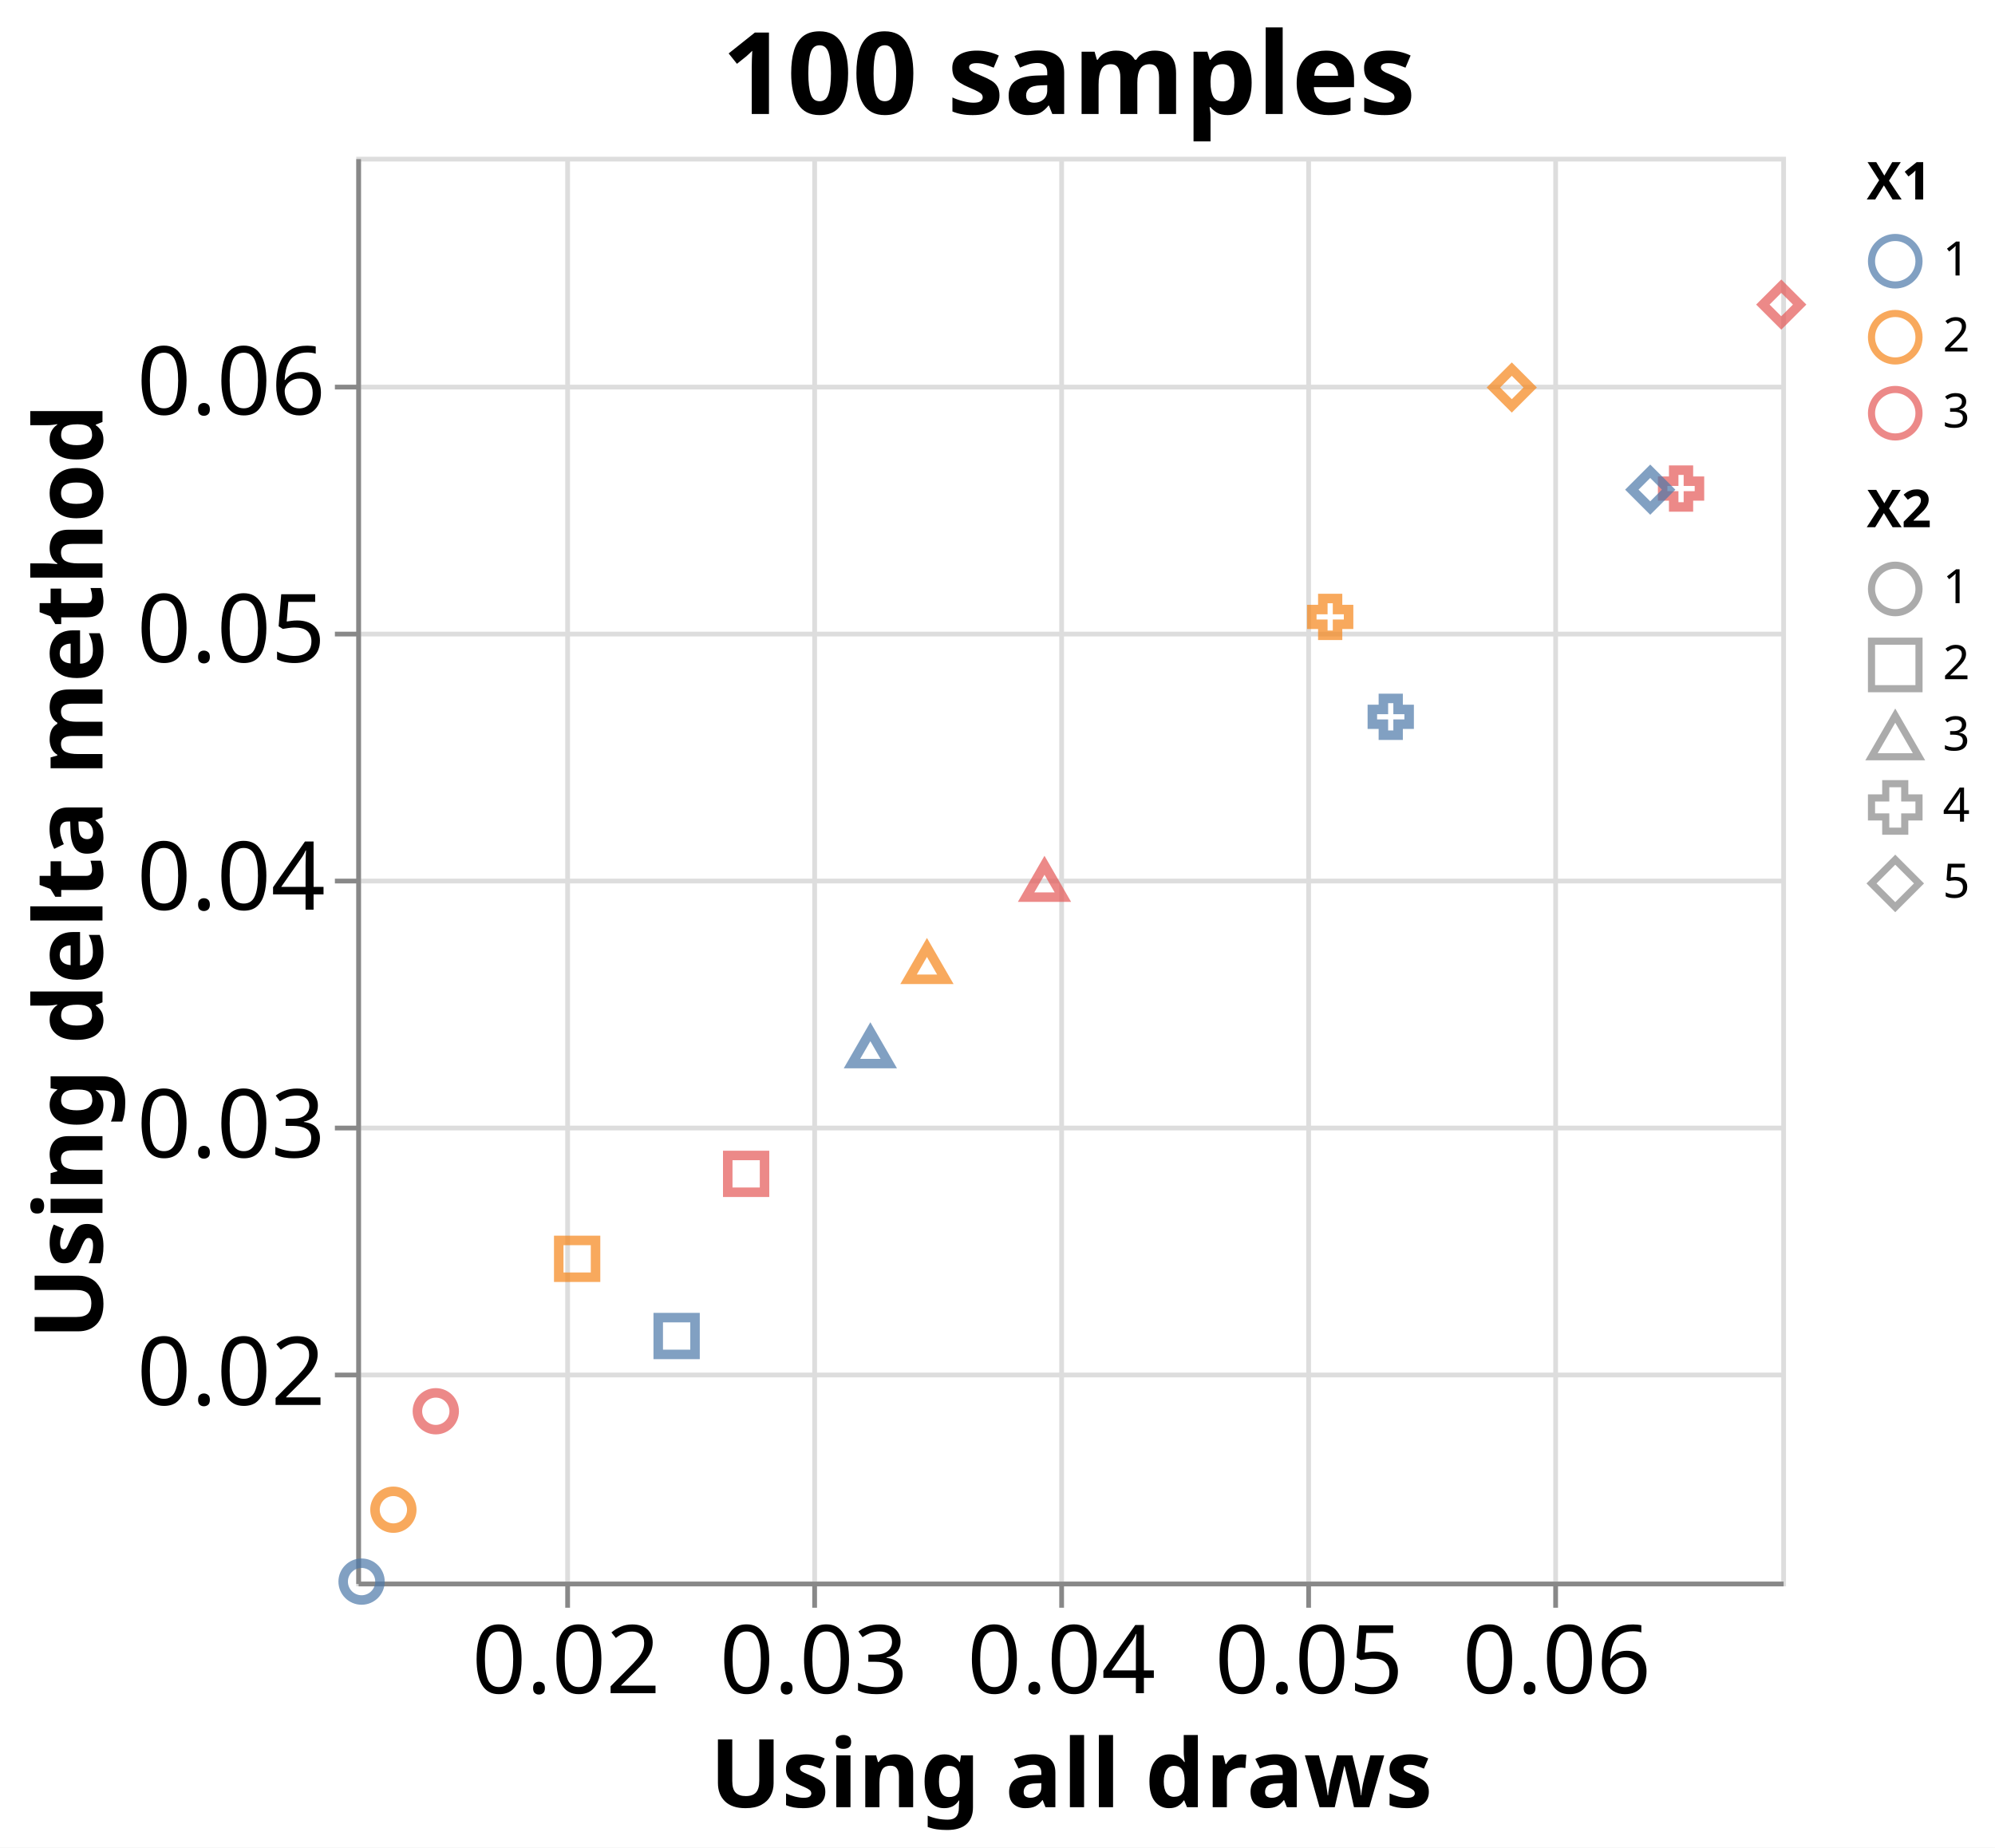
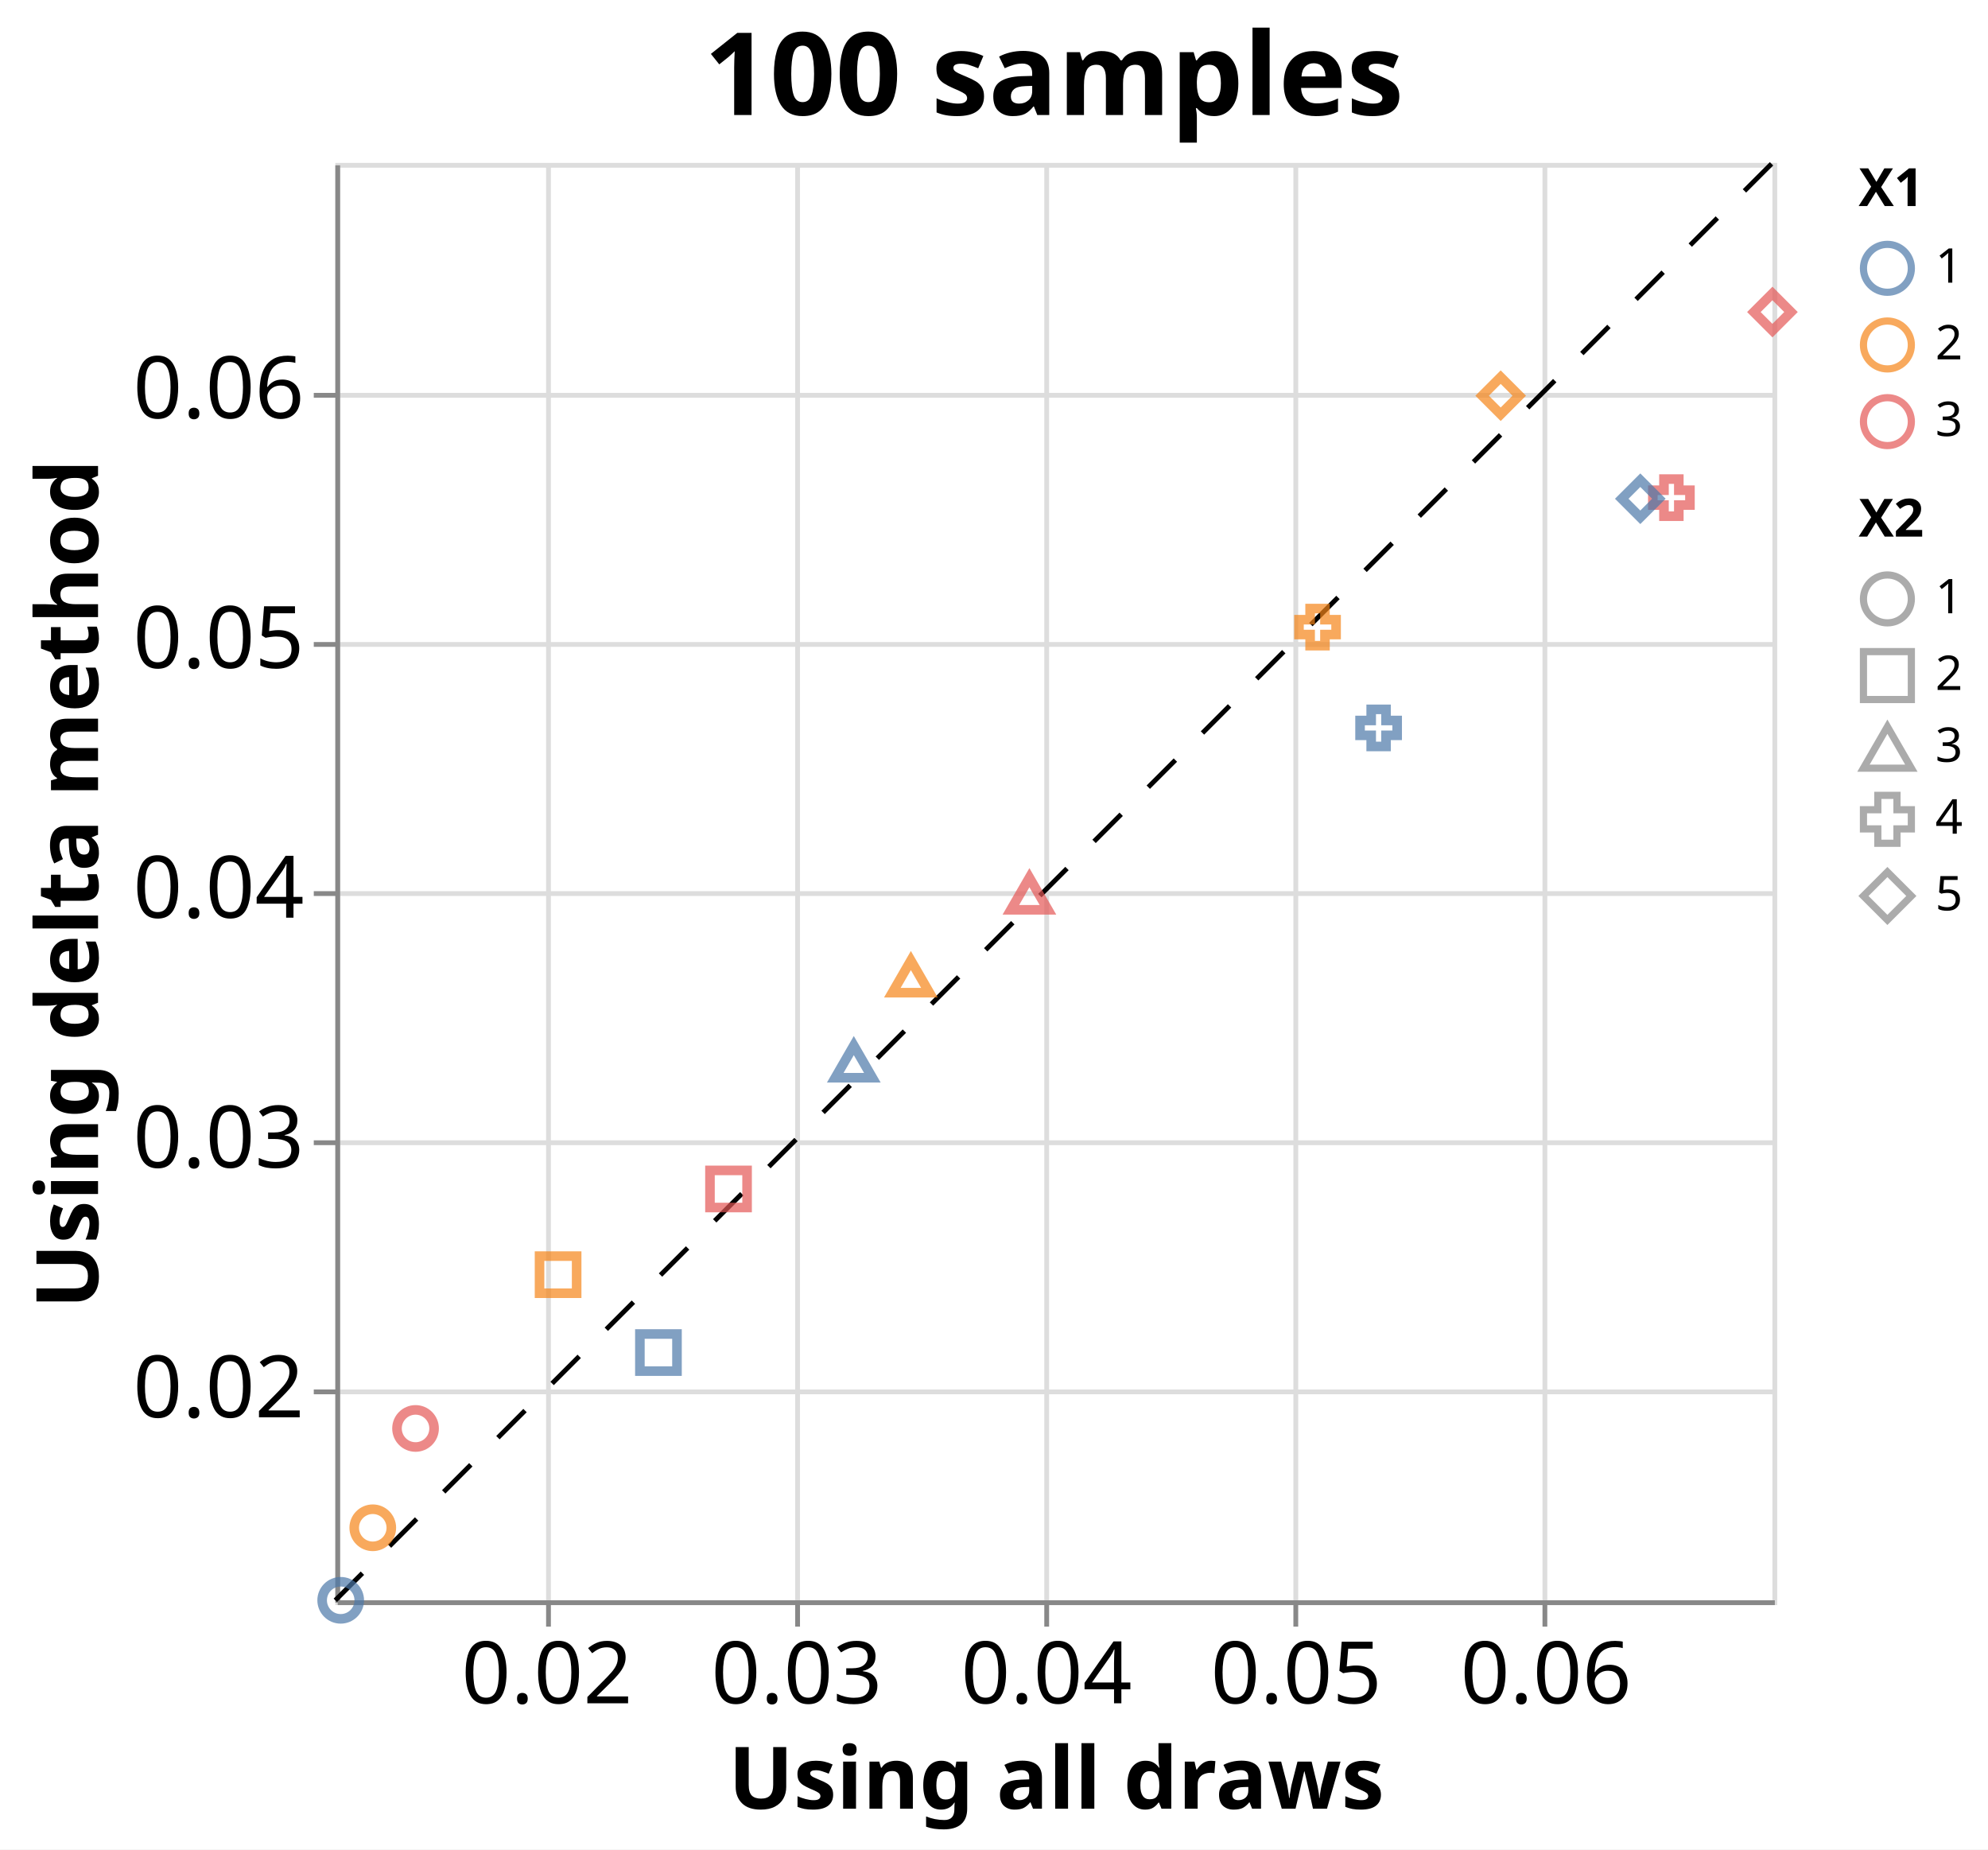
- <svg xmlns="http://www.w3.org/2000/svg" version="1.1" class="marks" width="420" height="389" viewBox="0 0 420 389">
-   <rect width="420" height="389" fill="white" />
-   <g fill="none" stroke-miterlimit="10" transform="translate(75,33)">
+ <svg xmlns="http://www.w3.org/2000/svg" version="1.1" class="marks" width="415" height="386" viewBox="0 0 415 386">
+   <rect width="415" height="386" fill="white" />
+   <g fill="none" stroke-miterlimit="10" transform="translate(70,34)">
    <g class="mark-group role-frame root" role="graphics-object" aria-roledescription="group mark container">
      <g transform="translate(0,0)">
        <path class="background" aria-hidden="true" d="M0.5,0.5h300v300h-300Z" stroke="#ddd" />
        <g>
          <g class="mark-group role-axis" aria-hidden="true">
            <g transform="translate(0.5,300.5)">
              <path class="background" aria-hidden="true" d="M0,0h0v0h0Z" pointer-events="none" />
              <g>
                <g class="mark-rule role-axis-grid" pointer-events="none">
                  <line transform="translate(44,-300)" x2="0" y2="300" stroke="#ddd" stroke-width="1" opacity="1" />
                  <line transform="translate(96,-300)" x2="0" y2="300" stroke="#ddd" stroke-width="1" opacity="1" />
                  <line transform="translate(148,-300)" x2="0" y2="300" stroke="#ddd" stroke-width="1" opacity="1" />
                  <line transform="translate(200,-300)" x2="0" y2="300" stroke="#ddd" stroke-width="1" opacity="1" />
                  <line transform="translate(252,-300)" x2="0" y2="300" stroke="#ddd" stroke-width="1" opacity="1" />
                </g>
              </g>
              <path class="foreground" aria-hidden="true" d="" pointer-events="none" display="none" />
            </g>
          </g>
          <g class="mark-group role-axis" aria-hidden="true">
            <g transform="translate(0.5,0.5)">
              <path class="background" aria-hidden="true" d="M0,0h0v0h0Z" pointer-events="none" />
              <g>
                <g class="mark-rule role-axis-grid" pointer-events="none">
                  <line transform="translate(0,256)" x2="300" y2="0" stroke="#ddd" stroke-width="1" opacity="1" />
                  <line transform="translate(0,204)" x2="300" y2="0" stroke="#ddd" stroke-width="1" opacity="1" />
                  <line transform="translate(0,152)" x2="300" y2="0" stroke="#ddd" stroke-width="1" opacity="1" />
                  <line transform="translate(0,100)" x2="300" y2="0" stroke="#ddd" stroke-width="1" opacity="1" />
                  <line transform="translate(0,48)" x2="300" y2="0" stroke="#ddd" stroke-width="1" opacity="1" />
                </g>
              </g>
              <path class="foreground" aria-hidden="true" d="" pointer-events="none" display="none" />
            </g>
          </g>
          <g class="mark-group role-axis" role="graphics-symbol" aria-roledescription="axis" aria-label="X-axis titled 'Using all draws' for a linear scale with values from 0.01 to 0.07">
            <g transform="translate(0.5,300.5)">
              <path class="background" aria-hidden="true" d="M0,0h0v0h0Z" pointer-events="none" />
              <g>
                <g class="mark-rule role-axis-tick" pointer-events="none">
                  <line transform="translate(44,0)" x2="0" y2="5" stroke="#888" stroke-width="1" opacity="1" />
                  <line transform="translate(96,0)" x2="0" y2="5" stroke="#888" stroke-width="1" opacity="1" />
                  <line transform="translate(148,0)" x2="0" y2="5" stroke="#888" stroke-width="1" opacity="1" />
                  <line transform="translate(200,0)" x2="0" y2="5" stroke="#888" stroke-width="1" opacity="1" />
                  <line transform="translate(252,0)" x2="0" y2="5" stroke="#888" stroke-width="1" opacity="1" />
                </g>
                <g class="mark-text role-axis-label" pointer-events="none">
-                   <text text-anchor="middle" transform="translate(43.69329,23)" font-family="sans-serif" font-size="20px" fill="#000" opacity="1">0.02</text>
-                   <text text-anchor="middle" transform="translate(95.82874,23)" font-family="sans-serif" font-size="20px" fill="#000" opacity="1">0.03</text>
-                   <text text-anchor="middle" transform="translate(147.9642,23)" font-family="sans-serif" font-size="20px" fill="#000" opacity="1">0.04</text>
-                   <text text-anchor="middle" transform="translate(200.0997,23)" font-family="sans-serif" font-size="20px" fill="#000" opacity="1">0.05</text>
-                   <text text-anchor="middle" transform="translate(252.2351,23)" font-family="sans-serif" font-size="20px" fill="#000" opacity="1">0.06</text>
+                   <text text-anchor="middle" transform="translate(43.69329,21)" font-family="sans-serif" font-size="18px" fill="#000" opacity="1">0.02</text>
+                   <text text-anchor="middle" transform="translate(95.82874,21)" font-family="sans-serif" font-size="18px" fill="#000" opacity="1">0.03</text>
+                   <text text-anchor="middle" transform="translate(147.9642,21)" font-family="sans-serif" font-size="18px" fill="#000" opacity="1">0.04</text>
+                   <text text-anchor="middle" transform="translate(200.0997,21)" font-family="sans-serif" font-size="18px" fill="#000" opacity="1">0.05</text>
+                   <text text-anchor="middle" transform="translate(252.2351,21)" font-family="sans-serif" font-size="18px" fill="#000" opacity="1">0.06</text>
                </g>
                <g class="mark-rule role-axis-domain" pointer-events="none">
                  <line transform="translate(0,0)" x2="300" y2="0" stroke="#888" stroke-width="1" opacity="1" />
                </g>
                <g class="mark-text role-axis-title" pointer-events="none">
-                   <text text-anchor="middle" transform="translate(150,47)" font-family="sans-serif" font-size="20px" font-weight="bold" fill="#000" opacity="1">Using all draws</text>
+                   <text text-anchor="middle" transform="translate(150,43)" font-family="sans-serif" font-size="18px" font-weight="bold" fill="#000" opacity="1">Using all draws</text>
                </g>
              </g>
              <path class="foreground" aria-hidden="true" d="" pointer-events="none" display="none" />
            </g>
          </g>
          <g class="mark-group role-axis" role="graphics-symbol" aria-roledescription="axis" aria-label="Y-axis titled 'Using delta method' for a linear scale with values from 0.01 to 0.07">
            <g transform="translate(0.5,0.5)">
              <path class="background" aria-hidden="true" d="M0,0h0v0h0Z" pointer-events="none" />
              <g>
                <g class="mark-rule role-axis-tick" pointer-events="none">
                  <line transform="translate(0,256)" x2="-5" y2="0" stroke="#888" stroke-width="1" opacity="1" />
                  <line transform="translate(0,204)" x2="-5" y2="0" stroke="#888" stroke-width="1" opacity="1" />
                  <line transform="translate(0,152)" x2="-5" y2="0" stroke="#888" stroke-width="1" opacity="1" />
                  <line transform="translate(0,100)" x2="-5" y2="0" stroke="#888" stroke-width="1" opacity="1" />
                  <line transform="translate(0,48)" x2="-5" y2="0" stroke="#888" stroke-width="1" opacity="1" />
                </g>
                <g class="mark-text role-axis-label" pointer-events="none">
-                   <text text-anchor="end" transform="translate(-7,262.3067)" font-family="sans-serif" font-size="20px" fill="#000" opacity="1">0.02</text>
-                   <text text-anchor="end" transform="translate(-7,210.1713)" font-family="sans-serif" font-size="20px" fill="#000" opacity="1">0.03</text>
-                   <text text-anchor="end" transform="translate(-7,158.0358)" font-family="sans-serif" font-size="20px" fill="#000" opacity="1">0.04</text>
-                   <text text-anchor="end" transform="translate(-7,105.9003)" font-family="sans-serif" font-size="20px" fill="#000" opacity="1">0.05</text>
-                   <text text-anchor="end" transform="translate(-7,53.76489)" font-family="sans-serif" font-size="20px" fill="#000" opacity="1">0.06</text>
+                   <text text-anchor="end" transform="translate(-7,261.3067)" font-family="sans-serif" font-size="18px" fill="#000" opacity="1">0.02</text>
+                   <text text-anchor="end" transform="translate(-7,209.1713)" font-family="sans-serif" font-size="18px" fill="#000" opacity="1">0.03</text>
+                   <text text-anchor="end" transform="translate(-7,157.0358)" font-family="sans-serif" font-size="18px" fill="#000" opacity="1">0.04</text>
+                   <text text-anchor="end" transform="translate(-7,104.9003)" font-family="sans-serif" font-size="18px" fill="#000" opacity="1">0.05</text>
+                   <text text-anchor="end" transform="translate(-7,52.76489)" font-family="sans-serif" font-size="18px" fill="#000" opacity="1">0.06</text>
                </g>
                <g class="mark-rule role-axis-domain" pointer-events="none">
                  <line transform="translate(0,300)" x2="0" y2="-300" stroke="#888" stroke-width="1" opacity="1" />
                </g>
                <g class="mark-text role-axis-title" pointer-events="none">
-                   <text text-anchor="middle" transform="translate(-49.92578,150) rotate(-90) translate(0,-4)" font-family="sans-serif" font-size="20px" font-weight="bold" fill="#000" opacity="1">Using delta method</text>
-                 </g>
-               </g>
-               <path class="foreground" aria-hidden="true" d="" pointer-events="none" display="none" />
-             </g>
-           </g>
-           <g class="mark-symbol role-mark marks" role="graphics-object" aria-roledescription="symbol mark container">
+                   <text text-anchor="middle" transform="translate(-46.0332,150) rotate(-90) translate(0,-4)" font-family="sans-serif" font-size="18px" font-weight="bold" fill="#000" opacity="1">Using delta method</text>
+                 </g>
+               </g>
+               <path class="foreground" aria-hidden="true" d="" pointer-events="none" display="none" />
+             </g>
+           </g>
+           <g class="mark-rule role-mark layer_0_marks" role="graphics-symbol" aria-roledescription="rule mark container">
+             <line transform="translate(0,300)" x2="300" y2="-300" stroke="black" stroke-dasharray="8,8" />
+           </g>
+           <g class="mark-symbol role-mark layer_1_marks" role="graphics-object" aria-roledescription="symbol mark container">
            <path aria-label="all_draws: 0.0118343182795; delta_method: 0.0116192750985; X1: 1; X2: 1" role="graphics-symbol" aria-roledescription="point" transform="translate(1.121137,300)" d="M3.873,0A3.873,3.873,0,1,1,-3.873,0A3.873,3.873,0,1,1,3.873,0" stroke="#4c78a8" stroke-width="2" opacity="0.7" />
            <path aria-label="all_draws: 0.0131188158857; delta_method: 0.0145223643514; X1: 2; X2: 1" role="graphics-symbol" aria-roledescription="point" transform="translate(7.817924,284.8646)" d="M3.873,0A3.873,3.873,0,1,1,-3.873,0A3.873,3.873,0,1,1,3.873,0" stroke="#f58518" stroke-width="2" opacity="0.7" />
            <path aria-label="all_draws: 0.0148313388576; delta_method: 0.0184986278441; X1: 3; X2: 1" role="graphics-symbol" aria-roledescription="point" transform="translate(16.74624,264.1342)" d="M3.873,0A3.873,3.873,0,1,1,-3.873,0A3.873,3.873,0,1,1,3.873,0" stroke="#e45756" stroke-width="2" opacity="0.7" />
            <path aria-label="all_draws: 0.0245565152549; delta_method: 0.0215372163194; X1: 1; X2: 2" role="graphics-symbol" aria-roledescription="point" transform="translate(67.44889,248.2924)" d="M-3.873,-3.873h7.746v7.746h-7.746Z" stroke="#4c78a8" stroke-width="2" opacity="0.7" />
            <path aria-label="all_draws: 0.0205390055102; delta_method: 0.0246547608022; X1: 2; X2: 2" role="graphics-symbol" aria-roledescription="point" transform="translate(46.50342,232.0389)" d="M-3.873,-3.873h7.746v7.746h-7.746Z" stroke="#f58518" stroke-width="2" opacity="0.7" />
            <path aria-label="all_draws: 0.0273632247963; delta_method: 0.028085997091; X1: 3; X2: 2" role="graphics-symbol" aria-roledescription="point" transform="translate(82.0818,214.15)" d="M-3.873,-3.873h7.746v7.746h-7.746Z" stroke="#e45756" stroke-width="2" opacity="0.7" />
            <path aria-label="all_draws: 0.0323793611667; delta_method: 0.0331827371661; X1: 1; X2: 3" role="graphics-symbol" aria-roledescription="point" transform="translate(108.2337,187.5779)" d="M0,-3.354L-3.873,3.354L3.873,3.354Z" stroke="#4c78a8" stroke-width="2" opacity="0.7" />
            <path aria-label="all_draws: 0.0346645295069; delta_method: 0.0365866142337; X1: 2; X2: 3" role="graphics-symbol" aria-roledescription="point" transform="translate(120.1475,169.8316)" d="M0,-3.354L-3.873,3.354L3.873,3.354Z" stroke="#f58518" stroke-width="2" opacity="0.7" />
            <path aria-label="all_draws: 0.0394108056828; delta_method: 0.0399041489204; X1: 3; X2: 3" role="graphics-symbol" aria-roledescription="point" transform="translate(144.8924,152.5355)" d="M0,-3.354L-3.873,3.354L3.873,3.354Z" stroke="#e45756" stroke-width="2" opacity="0.7" />
            <path aria-label="all_draws: 0.0533927275806; delta_method: 0.0465434100333; X1: 1; X2: 4" role="graphics-symbol" aria-roledescription="point" transform="translate(217.7878,117.9214)" d="M-3.873,-1.549L-3.873,1.549L-1.549,1.549L-1.549,3.873L1.549,3.873L1.549,1.549L3.873,1.549L3.873,-1.549L1.549,-1.549L1.549,-3.873L-1.549,-3.873L-1.549,-1.549Z" stroke="#4c78a8" stroke-width="2" opacity="0.7" />
            <path aria-label="all_draws: 0.0509473254087; delta_method: 0.0505781612368; X1: 2; X2: 4" role="graphics-symbol" aria-roledescription="point" transform="translate(205.0386,96.88608)" d="M-3.873,-1.549L-3.873,1.549L-1.549,1.549L-1.549,3.873L1.549,3.873L1.549,1.549L3.873,1.549L3.873,-1.549L1.549,-1.549L1.549,-3.873L-1.549,-3.873L-1.549,-1.549Z" stroke="#f58518" stroke-width="2" opacity="0.7" />
            <path aria-label="all_draws: 0.0651157735898; delta_method: 0.055761284445; X1: 3; X2: 4" role="graphics-symbol" aria-roledescription="point" transform="translate(278.9064,69.86363)" d="M-3.873,-1.549L-3.873,1.549L-1.549,1.549L-1.549,3.873L1.549,3.873L1.549,1.549L3.873,1.549L3.873,-1.549L1.549,-1.549L1.549,-3.873L-1.549,-3.873L-1.549,-1.549Z" stroke="#e45756" stroke-width="2" opacity="0.7" />
            <path aria-label="all_draws: 0.0638712724863; delta_method: 0.0557170237115; X1: 1; X2: 5" role="graphics-symbol" aria-roledescription="point" transform="translate(272.4182,70.09439)" d="M-3.873,0L0,-3.873L3.873,0L0,3.873Z" stroke="#4c78a8" stroke-width="2" opacity="0.7" />
            <path aria-label="all_draws: 0.0582809968644; delta_method: 0.0598420517895; X1: 2; X2: 5" role="graphics-symbol" aria-roledescription="point" transform="translate(243.273,48.58836)" d="M-3.873,0L0,-3.873L3.873,0L0,3.873Z" stroke="#f58518" stroke-width="2" opacity="0.7" />
            <path aria-label="all_draws: 0.0691616915228; delta_method: 0.0631916678019; X1: 3; X2: 5" role="graphics-symbol" aria-roledescription="point" transform="translate(300,31.12499)" d="M-3.873,0L0,-3.873L3.873,0L0,3.873Z" stroke="#e45756" stroke-width="2" opacity="0.7" />
          </g>
          <g class="mark-group role-legend" role="graphics-symbol" aria-roledescription="legend" aria-label="Symbol legend titled 'X1' for stroke color with 3 values: 1, 2, 3">
            <g transform="translate(318,0)">
              <path class="background" aria-hidden="true" d="M0,0h22v61h-22Z" pointer-events="none" />
              <g>
                <g class="mark-group role-legend-entry">
                  <g transform="translate(0,16)">
                    <path class="background" aria-hidden="true" d="M0,0h0v0h0Z" pointer-events="none" />
                    <g>
                      <g class="mark-group role-scope" role="graphics-object" aria-roledescription="group mark container">
                        <g transform="translate(0,0)">
                          <path class="background" aria-hidden="true" d="M0,0h21.562v12.5h-21.562Z" pointer-events="none" opacity="1" />
                          <g>
                            <g class="mark-symbol role-legend-symbol" pointer-events="none">
                              <path transform="translate(6,6)" d="M5,0A5,5,0,1,1,-5,0A5,5,0,1,1,5,0" stroke="#4c78a8" stroke-width="1.5" opacity="0.7" />
                            </g>
                            <g class="mark-text role-legend-label" pointer-events="none">
                              <text text-anchor="start" transform="translate(16,9)" font-family="sans-serif" font-size="10px" fill="#000" opacity="1">1</text>
                            </g>
                          </g>
                          <path class="foreground" aria-hidden="true" d="" pointer-events="none" display="none" />
                        </g>
                        <g transform="translate(0,16)">
                          <path class="background" aria-hidden="true" d="M0,0h21.562v12.5h-21.562Z" pointer-events="none" opacity="1" />
                          <g>
                            <g class="mark-symbol role-legend-symbol" pointer-events="none">
                              <path transform="translate(6,6)" d="M5,0A5,5,0,1,1,-5,0A5,5,0,1,1,5,0" stroke="#f58518" stroke-width="1.5" opacity="0.7" />
                            </g>
                            <g class="mark-text role-legend-label" pointer-events="none">
                              <text text-anchor="start" transform="translate(16,9)" font-family="sans-serif" font-size="10px" fill="#000" opacity="1">2</text>
                            </g>
                          </g>
                          <path class="foreground" aria-hidden="true" d="" pointer-events="none" display="none" />
                        </g>
                        <g transform="translate(0,32)">
                          <path class="background" aria-hidden="true" d="M0,0h21.562v12.5h-21.562Z" pointer-events="none" opacity="1" />
                          <g>
                            <g class="mark-symbol role-legend-symbol" pointer-events="none">
                              <path transform="translate(6,6)" d="M5,0A5,5,0,1,1,-5,0A5,5,0,1,1,5,0" stroke="#e45756" stroke-width="1.5" opacity="0.7" />
                            </g>
                            <g class="mark-text role-legend-label" pointer-events="none">
                              <text text-anchor="start" transform="translate(16,9)" font-family="sans-serif" font-size="10px" fill="#000" opacity="1">3</text>
                            </g>
                          </g>
                          <path class="foreground" aria-hidden="true" d="" pointer-events="none" display="none" />
                        </g>
                      </g>
                    </g>
                    <path class="foreground" aria-hidden="true" d="" pointer-events="none" display="none" />
                  </g>
                </g>
                <g class="mark-text role-legend-title" pointer-events="none">
                  <text text-anchor="start" transform="translate(0,9)" font-family="sans-serif" font-size="11px" font-weight="bold" fill="#000" opacity="1">X1</text>
                </g>
              </g>
              <path class="foreground" aria-hidden="true" d="" pointer-events="none" display="none" />
            </g>
          </g>
          <g class="mark-group role-legend" role="graphics-symbol" aria-roledescription="legend" aria-label="Symbol legend titled 'X2' for shape with 5 values: 1, 2, 3, 4, 5">
            <g transform="translate(318,69)">
              <path class="background" aria-hidden="true" d="M0,0h22v91h-22Z" pointer-events="none" />
              <g>
                <g class="mark-group role-legend-entry">
                  <g transform="translate(0,16)">
                    <path class="background" aria-hidden="true" d="M0,0h0v0h0Z" pointer-events="none" />
                    <g>
                      <g class="mark-group role-scope" role="graphics-object" aria-roledescription="group mark container">
                        <g transform="translate(0,0)">
                          <path class="background" aria-hidden="true" d="M0,0h21.562v12.5h-21.562Z" pointer-events="none" opacity="1" />
                          <g>
                            <g class="mark-symbol role-legend-symbol" pointer-events="none">
                              <path transform="translate(6,6)" d="M5,0A5,5,0,1,1,-5,0A5,5,0,1,1,5,0" stroke="#888" stroke-width="1.5" opacity="0.7" />
                            </g>
                            <g class="mark-text role-legend-label" pointer-events="none">
                              <text text-anchor="start" transform="translate(16,9)" font-family="sans-serif" font-size="10px" fill="#000" opacity="1">1</text>
                            </g>
                          </g>
                          <path class="foreground" aria-hidden="true" d="" pointer-events="none" display="none" />
                        </g>
                        <g transform="translate(0,16)">
                          <path class="background" aria-hidden="true" d="M0,0h21.562v12.5h-21.562Z" pointer-events="none" opacity="1" />
                          <g>
                            <g class="mark-symbol role-legend-symbol" pointer-events="none">
                              <path transform="translate(6,6)" d="M-5,-5h10v10h-10Z" stroke="#888" stroke-width="1.5" opacity="0.7" />
                            </g>
                            <g class="mark-text role-legend-label" pointer-events="none">
                              <text text-anchor="start" transform="translate(16,9)" font-family="sans-serif" font-size="10px" fill="#000" opacity="1">2</text>
                            </g>
                          </g>
                          <path class="foreground" aria-hidden="true" d="" pointer-events="none" display="none" />
                        </g>
                        <g transform="translate(0,31)">
                          <path class="background" aria-hidden="true" d="M0,0h21.562v11.83h-21.562Z" pointer-events="none" opacity="1" />
                          <g>
                            <g class="mark-symbol role-legend-symbol" pointer-events="none">
                              <path transform="translate(6,6)" d="M0,-4.33L-5,4.33L5,4.33Z" stroke="#888" stroke-width="1.5" opacity="0.7" />
                            </g>
                            <g class="mark-text role-legend-label" pointer-events="none">
                              <text text-anchor="start" transform="translate(16,9)" font-family="sans-serif" font-size="10px" fill="#000" opacity="1">3</text>
                            </g>
                          </g>
                          <path class="foreground" aria-hidden="true" d="" pointer-events="none" display="none" />
                        </g>
                        <g transform="translate(0,46)">
                          <path class="background" aria-hidden="true" d="M0,0h21.562v12.5h-21.562Z" pointer-events="none" opacity="1" />
                          <g>
                            <g class="mark-symbol role-legend-symbol" pointer-events="none">
                              <path transform="translate(6,6)" d="M-5,-2L-5,2L-2,2L-2,5L2,5L2,2L5,2L5,-2L2,-2L2,-5L-2,-5L-2,-2Z" stroke="#888" stroke-width="1.5" opacity="0.7" />
                            </g>
                            <g class="mark-text role-legend-label" pointer-events="none">
                              <text text-anchor="start" transform="translate(16,9)" font-family="sans-serif" font-size="10px" fill="#000" opacity="1">4</text>
                            </g>
                          </g>
                          <path class="foreground" aria-hidden="true" d="" pointer-events="none" display="none" />
                        </g>
                        <g transform="translate(0,62)">
                          <path class="background" aria-hidden="true" d="M0,0h21.562v12.5h-21.562Z" pointer-events="none" opacity="1" />
                          <g>
                            <g class="mark-symbol role-legend-symbol" pointer-events="none">
                              <path transform="translate(6,6)" d="M-5,0L0,-5L5,0L0,5Z" stroke="#888" stroke-width="1.5" opacity="0.7" />
                            </g>
                            <g class="mark-text role-legend-label" pointer-events="none">
                              <text text-anchor="start" transform="translate(16,9)" font-family="sans-serif" font-size="10px" fill="#000" opacity="1">5</text>
                            </g>
                          </g>
                          <path class="foreground" aria-hidden="true" d="" pointer-events="none" display="none" />
                        </g>
                      </g>
                    </g>
                    <path class="foreground" aria-hidden="true" d="" pointer-events="none" display="none" />
                  </g>
                </g>
                <g class="mark-text role-legend-title" pointer-events="none">
                  <text text-anchor="start" transform="translate(0,9)" font-family="sans-serif" font-size="11px" font-weight="bold" fill="#000" opacity="1">X2</text>
                </g>
              </g>
              <path class="foreground" aria-hidden="true" d="" pointer-events="none" display="none" />
            </g>
          </g>
          <g class="mark-group role-title">
-             <g transform="translate(150,-28)">
+             <g transform="translate(150,-29)">
              <path class="background" aria-hidden="true" d="M0,0h0v0h0Z" pointer-events="none" />
              <g>
                <g class="mark-text role-title-text" role="graphics-symbol" aria-roledescription="title" aria-label="Title text '100 samples'" pointer-events="none">
                  <text text-anchor="middle" transform="translate(0,19)" font-family="sans-serif" font-size="24px" font-weight="bold" fill="#000" opacity="1">100 samples</text>
                </g>
              </g>
              <path class="foreground" aria-hidden="true" d="" pointer-events="none" display="none" />
            </g>
          </g>
        </g>
        <path class="foreground" aria-hidden="true" d="" display="none" />
      </g>
    </g>
  </g>
</svg>
